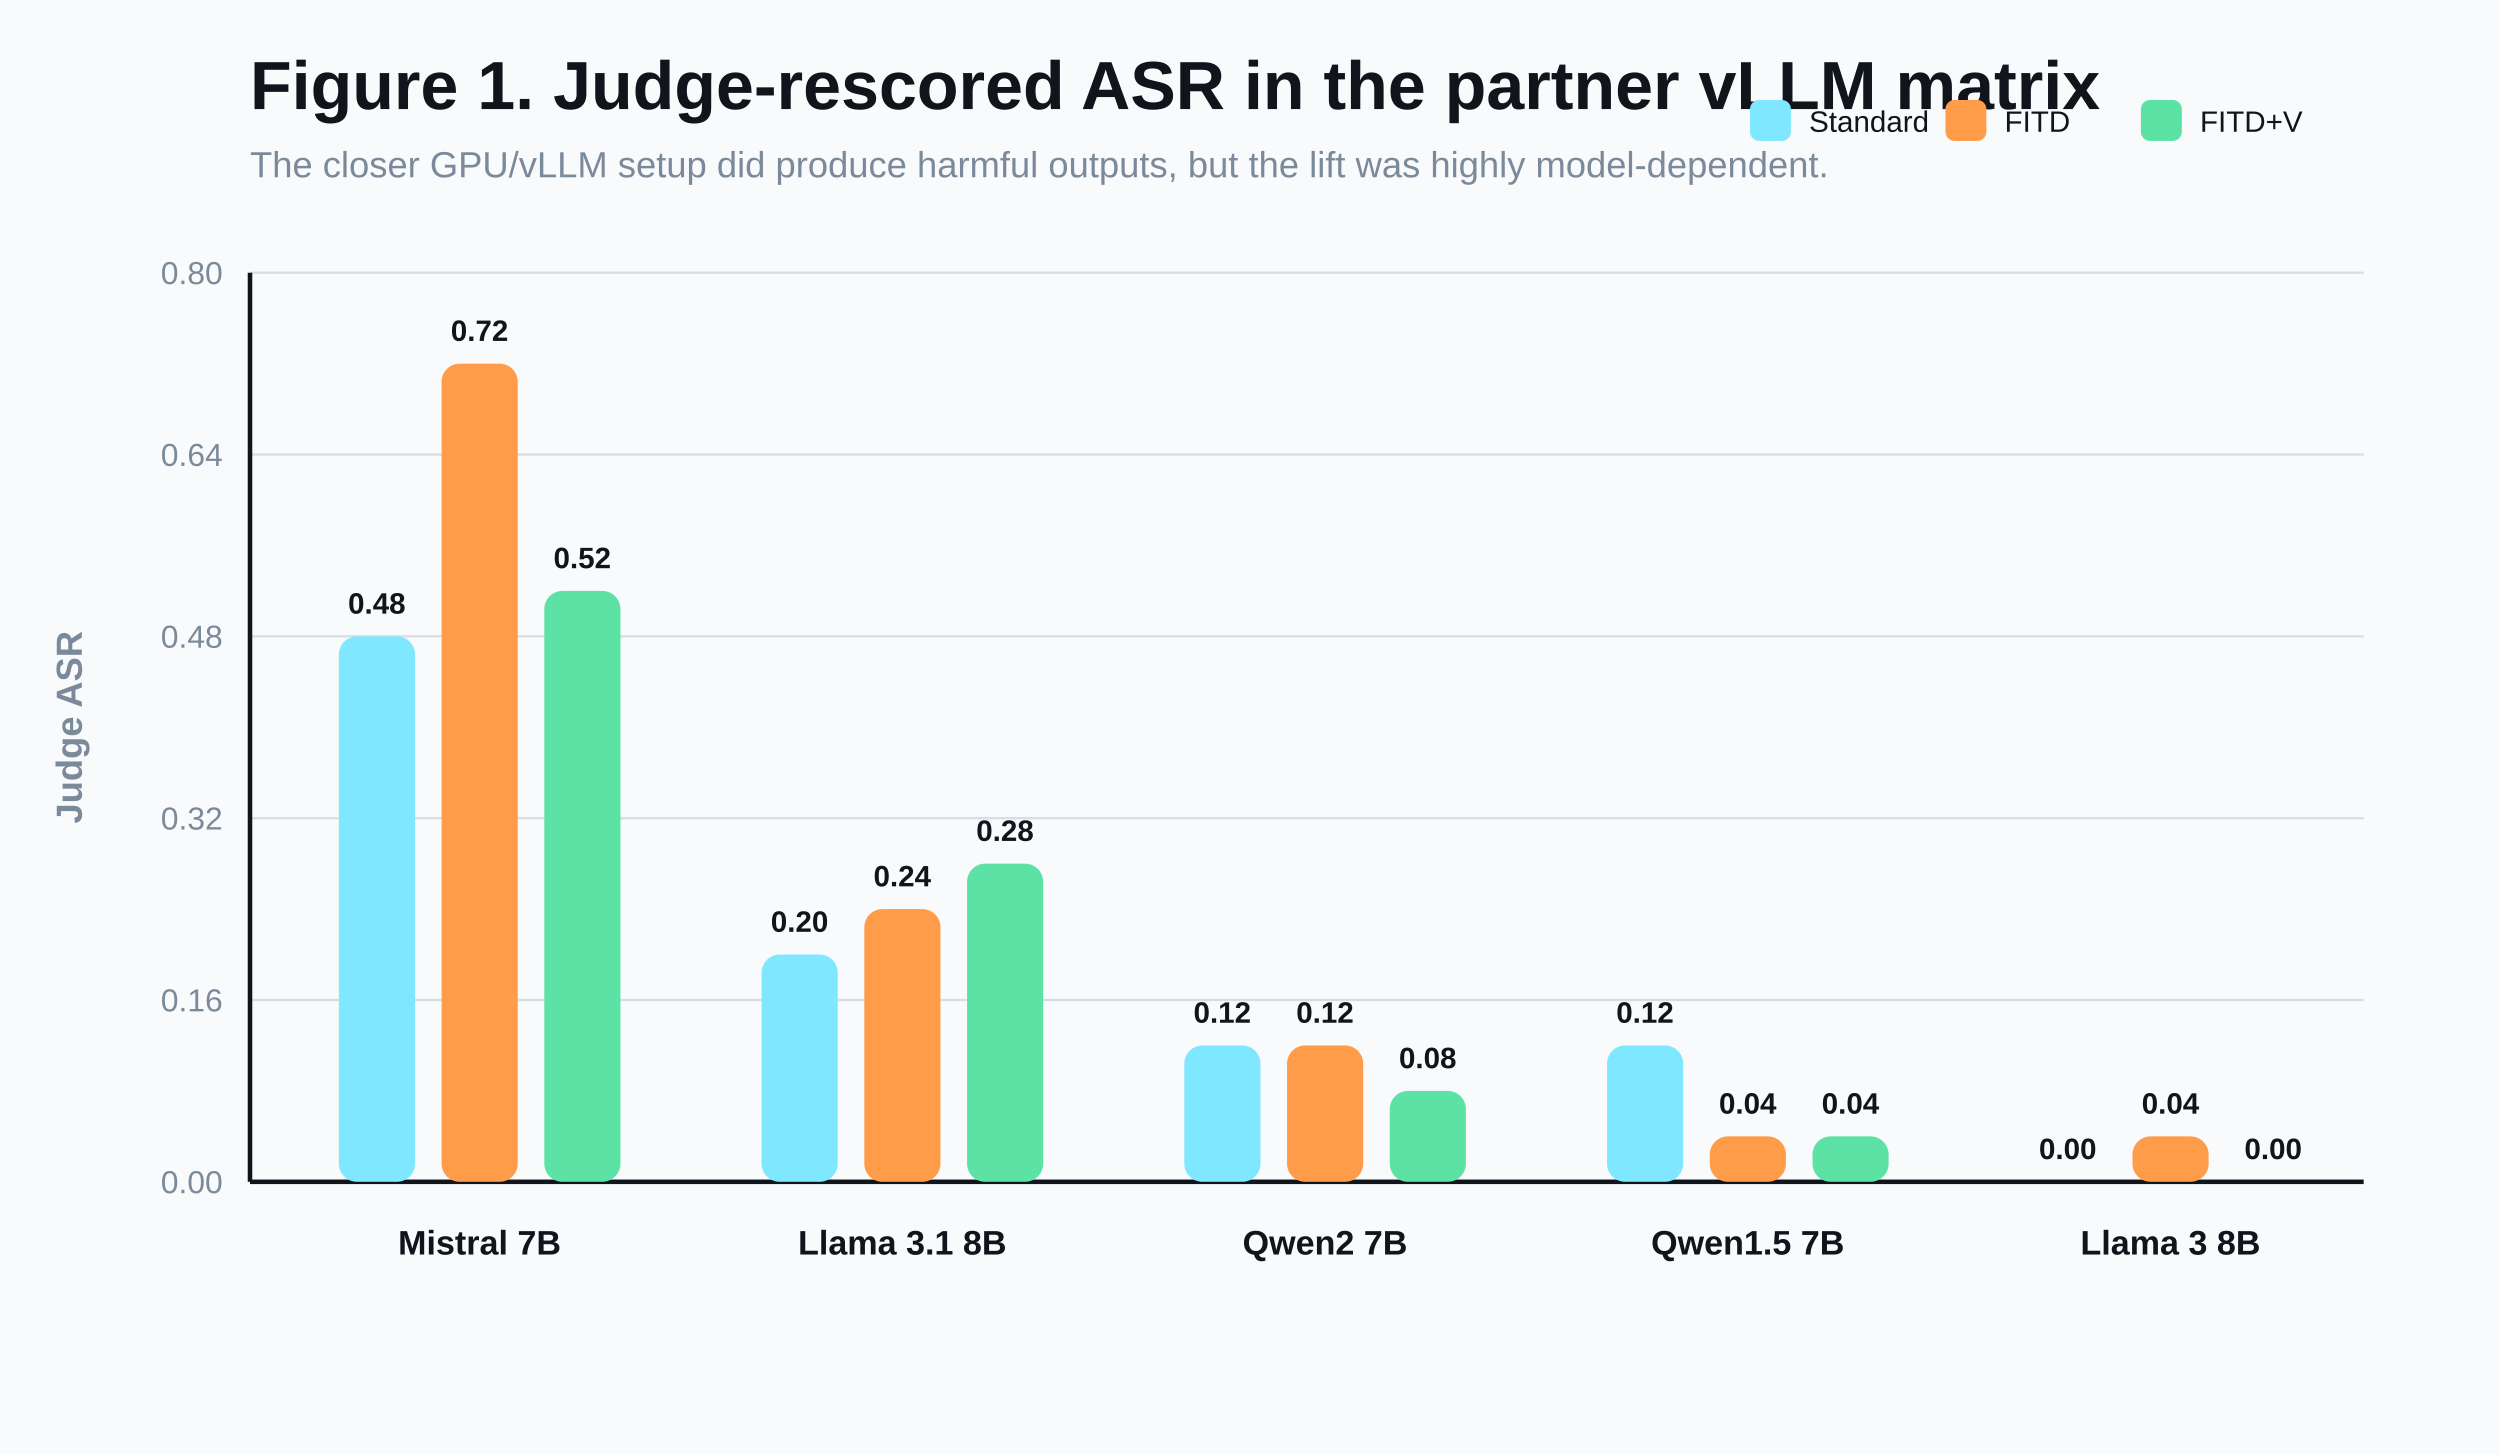
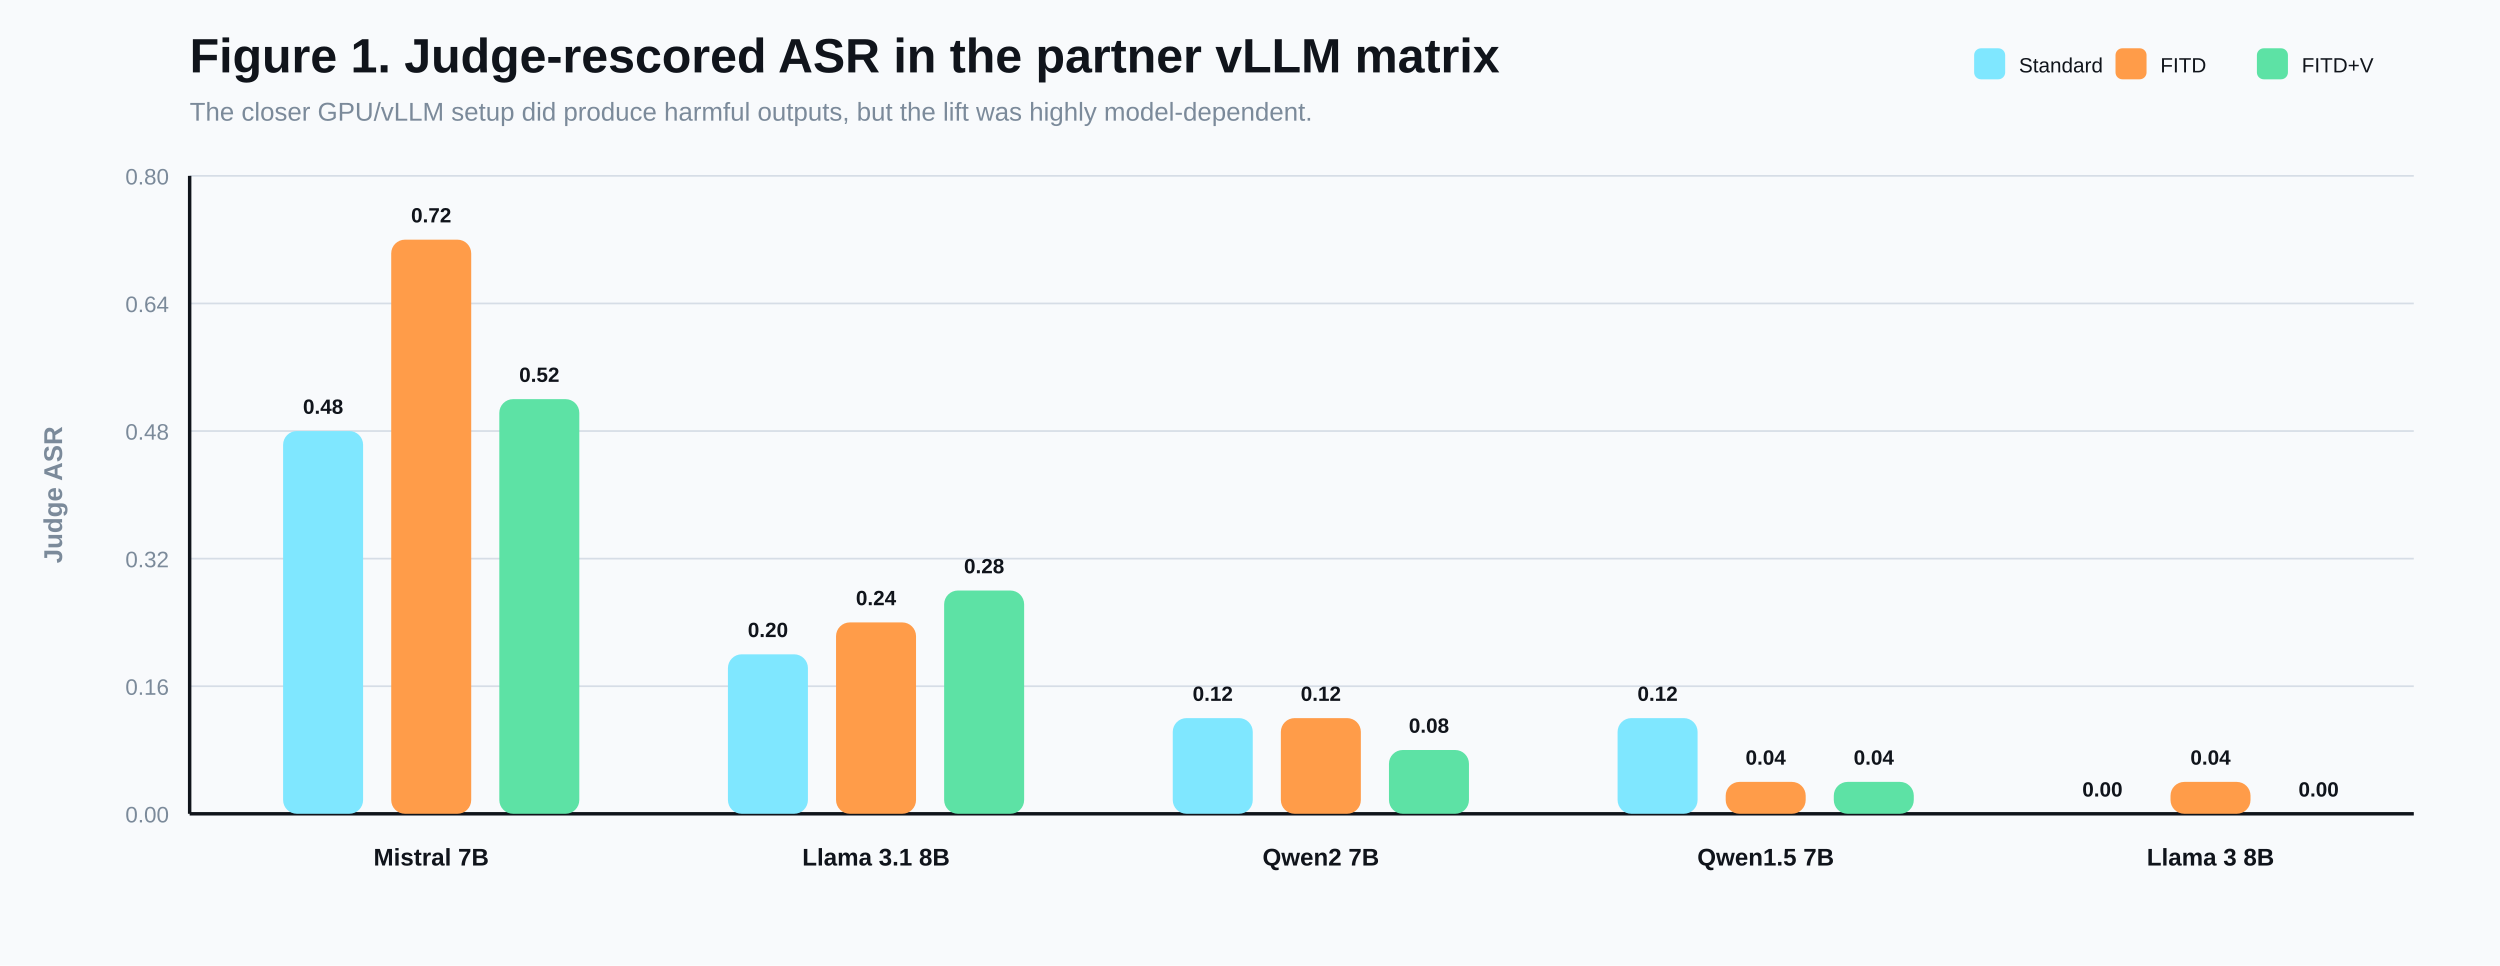
- <svg xmlns="http://www.w3.org/2000/svg" width="1100" height="640" viewBox="0 0 1100 640" role="img" aria-labelledby="title desc">
-   <rect width="1100" height="640" fill="#f8fafc" />
-   <text x="110.0" y="48.0" font-family="Arial, Helvetica, sans-serif" font-size="30" fill="#10141b" font-weight="700" text-anchor="start">Figure 1. Judge-rescored ASR in the partner vLLM matrix</text>
-   <text x="110.0" y="78.0" font-family="Arial, Helvetica, sans-serif" font-size="16" fill="#7b8a9a" font-weight="400" text-anchor="start">The closer GPU/vLLM setup did produce harmful outputs, but the lift was highly model-dependent.</text>
-   <line x1="110" y1="520.0" x2="1040" y2="520.0" stroke="#d6dde6" stroke-width="1" />
-   <text x="98.0" y="525.0" font-family="Arial, Helvetica, sans-serif" font-size="14" fill="#7b8a9a" font-weight="400" text-anchor="end">0.00</text>
-   <line x1="110" y1="440.0" x2="1040" y2="440.0" stroke="#d6dde6" stroke-width="1" />
-   <text x="98.0" y="445.0" font-family="Arial, Helvetica, sans-serif" font-size="14" fill="#7b8a9a" font-weight="400" text-anchor="end">0.16</text>
-   <line x1="110" y1="360.0" x2="1040" y2="360.0" stroke="#d6dde6" stroke-width="1" />
-   <text x="98.0" y="365.0" font-family="Arial, Helvetica, sans-serif" font-size="14" fill="#7b8a9a" font-weight="400" text-anchor="end">0.32</text>
-   <line x1="110" y1="280.0" x2="1040" y2="280.0" stroke="#d6dde6" stroke-width="1" />
-   <text x="98.0" y="285.0" font-family="Arial, Helvetica, sans-serif" font-size="14" fill="#7b8a9a" font-weight="400" text-anchor="end">0.48</text>
-   <line x1="110" y1="200.0" x2="1040" y2="200.0" stroke="#d6dde6" stroke-width="1" />
-   <text x="98.0" y="205.0" font-family="Arial, Helvetica, sans-serif" font-size="14" fill="#7b8a9a" font-weight="400" text-anchor="end">0.64</text>
-   <line x1="110" y1="120.0" x2="1040" y2="120.0" stroke="#d6dde6" stroke-width="1" />
-   <text x="98.0" y="125.0" font-family="Arial, Helvetica, sans-serif" font-size="14" fill="#7b8a9a" font-weight="400" text-anchor="end">0.80</text>
-   <line x1="110" y1="120" x2="110" y2="520" stroke="#10141b" stroke-width="2" />
-   <line x1="110" y1="520" x2="1040" y2="520" stroke="#10141b" stroke-width="2" />
-   <text x="36" y="320.0" transform="rotate(-90 36 320.0)" font-family="Arial, Helvetica, sans-serif" font-size="16" fill="#7b8a9a" font-weight="600" text-anchor="middle">Judge ASR</text>
-   <rect x="149.1" y="280.0" width="33.5" height="240.0" rx="8" fill="#7fe7ff" />
-   <text x="165.8" y="270.0" font-family="Arial, Helvetica, sans-serif" font-size="13" fill="#10141b" font-weight="600" text-anchor="middle">0.48</text>
-   <rect x="194.3" y="160.0" width="33.5" height="360.0" rx="8" fill="#ff9c49" />
-   <text x="211.0" y="150.0" font-family="Arial, Helvetica, sans-serif" font-size="13" fill="#10141b" font-weight="600" text-anchor="middle">0.72</text>
-   <rect x="239.5" y="260.0" width="33.5" height="260.0" rx="8" fill="#5de2a5" />
-   <text x="256.2" y="250.0" font-family="Arial, Helvetica, sans-serif" font-size="13" fill="#10141b" font-weight="600" text-anchor="middle">0.52</text>
-   <text x="211.0" y="552.0" font-family="Arial, Helvetica, sans-serif" font-size="15" fill="#10141b" font-weight="600" text-anchor="middle">Mistral 7B</text>
-   <rect x="335.1" y="420.0" width="33.5" height="100.0" rx="8" fill="#7fe7ff" />
-   <text x="351.8" y="410.0" font-family="Arial, Helvetica, sans-serif" font-size="13" fill="#10141b" font-weight="600" text-anchor="middle">0.20</text>
-   <rect x="380.3" y="400.0" width="33.5" height="120.0" rx="8" fill="#ff9c49" />
-   <text x="397.0" y="390.0" font-family="Arial, Helvetica, sans-serif" font-size="13" fill="#10141b" font-weight="600" text-anchor="middle">0.24</text>
-   <rect x="425.5" y="380.0" width="33.5" height="140.0" rx="8" fill="#5de2a5" />
-   <text x="442.2" y="370.0" font-family="Arial, Helvetica, sans-serif" font-size="13" fill="#10141b" font-weight="600" text-anchor="middle">0.28</text>
-   <text x="397.0" y="552.0" font-family="Arial, Helvetica, sans-serif" font-size="15" fill="#10141b" font-weight="600" text-anchor="middle">Llama 3.1 8B</text>
-   <rect x="521.1" y="460.0" width="33.5" height="60.0" rx="8" fill="#7fe7ff" />
-   <text x="537.8" y="450.0" font-family="Arial, Helvetica, sans-serif" font-size="13" fill="#10141b" font-weight="600" text-anchor="middle">0.12</text>
-   <rect x="566.3" y="460.0" width="33.5" height="60.0" rx="8" fill="#ff9c49" />
-   <text x="583.0" y="450.0" font-family="Arial, Helvetica, sans-serif" font-size="13" fill="#10141b" font-weight="600" text-anchor="middle">0.12</text>
-   <rect x="611.5" y="480.0" width="33.5" height="40.0" rx="8" fill="#5de2a5" />
-   <text x="628.2" y="470.0" font-family="Arial, Helvetica, sans-serif" font-size="13" fill="#10141b" font-weight="600" text-anchor="middle">0.08</text>
-   <text x="583.0" y="552.0" font-family="Arial, Helvetica, sans-serif" font-size="15" fill="#10141b" font-weight="600" text-anchor="middle">Qwen2 7B</text>
-   <rect x="707.1" y="460.0" width="33.5" height="60.0" rx="8" fill="#7fe7ff" />
-   <text x="723.8" y="450.0" font-family="Arial, Helvetica, sans-serif" font-size="13" fill="#10141b" font-weight="600" text-anchor="middle">0.12</text>
-   <rect x="752.3" y="500.0" width="33.5" height="20.0" rx="8" fill="#ff9c49" />
-   <text x="769.0" y="490.0" font-family="Arial, Helvetica, sans-serif" font-size="13" fill="#10141b" font-weight="600" text-anchor="middle">0.04</text>
-   <rect x="797.5" y="500.0" width="33.5" height="20.0" rx="8" fill="#5de2a5" />
-   <text x="814.2" y="490.0" font-family="Arial, Helvetica, sans-serif" font-size="13" fill="#10141b" font-weight="600" text-anchor="middle">0.04</text>
-   <text x="769.0" y="552.0" font-family="Arial, Helvetica, sans-serif" font-size="15" fill="#10141b" font-weight="600" text-anchor="middle">Qwen1.5 7B</text>
-   <rect x="893.1" y="520.0" width="33.5" height="0.0" rx="8" fill="#7fe7ff" />
-   <text x="909.8" y="510.0" font-family="Arial, Helvetica, sans-serif" font-size="13" fill="#10141b" font-weight="600" text-anchor="middle">0.00</text>
-   <rect x="938.3" y="500.0" width="33.5" height="20.0" rx="8" fill="#ff9c49" />
-   <text x="955.0" y="490.0" font-family="Arial, Helvetica, sans-serif" font-size="13" fill="#10141b" font-weight="600" text-anchor="middle">0.04</text>
-   <rect x="983.5" y="520.0" width="33.5" height="0.0" rx="8" fill="#5de2a5" />
-   <text x="1000.2" y="510.0" font-family="Arial, Helvetica, sans-serif" font-size="13" fill="#10141b" font-weight="600" text-anchor="middle">0.00</text>
-   <text x="955.0" y="552.0" font-family="Arial, Helvetica, sans-serif" font-size="15" fill="#10141b" font-weight="600" text-anchor="middle">Llama 3 8B</text>
-   <rect x="770.0" y="44.0" width="18" height="18" rx="4" fill="#7fe7ff" />
-   <text x="796.0" y="58.0" font-family="Arial, Helvetica, sans-serif" font-size="13" fill="#10141b" font-weight="400" text-anchor="start">Standard</text>
-   <rect x="856.0" y="44.0" width="18" height="18" rx="4" fill="#ff9c49" />
-   <text x="882.0" y="58.0" font-family="Arial, Helvetica, sans-serif" font-size="13" fill="#10141b" font-weight="400" text-anchor="start">FITD</text>
-   <rect x="942.0" y="44.0" width="18" height="18" rx="4" fill="#5de2a5" />
-   <text x="968.0" y="58.0" font-family="Arial, Helvetica, sans-serif" font-size="13" fill="#10141b" font-weight="400" text-anchor="start">FITD+V</text>
+ <svg xmlns="http://www.w3.org/2000/svg" width="1450" height="560" viewBox="0 0 1450 560" role="img" aria-labelledby="title desc">
+   <rect width="1450" height="560" fill="#f8fafc" />
+   <text x="110.0" y="42.0" font-family="Arial, Helvetica, sans-serif" font-size="28" fill="#10141b" font-weight="700" text-anchor="start">Figure 1. Judge-rescored ASR in the partner vLLM matrix</text>
+   <text x="110.0" y="70.0" font-family="Arial, Helvetica, sans-serif" font-size="15" fill="#7b8a9a" font-weight="400" text-anchor="start">The closer GPU/vLLM setup did produce harmful outputs, but the lift was highly model-dependent.</text>
+   <line x1="110" y1="472.0" x2="1400" y2="472.0" stroke="#d6dde6" stroke-width="1" />
+   <text x="98.0" y="477.0" font-family="Arial, Helvetica, sans-serif" font-size="13" fill="#7b8a9a" font-weight="400" text-anchor="end">0.00</text>
+   <line x1="110" y1="398.0" x2="1400" y2="398.0" stroke="#d6dde6" stroke-width="1" />
+   <text x="98.0" y="403.0" font-family="Arial, Helvetica, sans-serif" font-size="13" fill="#7b8a9a" font-weight="400" text-anchor="end">0.16</text>
+   <line x1="110" y1="324.0" x2="1400" y2="324.0" stroke="#d6dde6" stroke-width="1" />
+   <text x="98.0" y="329.0" font-family="Arial, Helvetica, sans-serif" font-size="13" fill="#7b8a9a" font-weight="400" text-anchor="end">0.32</text>
+   <line x1="110" y1="250.0" x2="1400" y2="250.0" stroke="#d6dde6" stroke-width="1" />
+   <text x="98.0" y="255.0" font-family="Arial, Helvetica, sans-serif" font-size="13" fill="#7b8a9a" font-weight="400" text-anchor="end">0.48</text>
+   <line x1="110" y1="176.0" x2="1400" y2="176.0" stroke="#d6dde6" stroke-width="1" />
+   <text x="98.0" y="181.0" font-family="Arial, Helvetica, sans-serif" font-size="13" fill="#7b8a9a" font-weight="400" text-anchor="end">0.64</text>
+   <line x1="110" y1="102.0" x2="1400" y2="102.0" stroke="#d6dde6" stroke-width="1" />
+   <text x="98.0" y="107.0" font-family="Arial, Helvetica, sans-serif" font-size="13" fill="#7b8a9a" font-weight="400" text-anchor="end">0.80</text>
+   <line x1="110" y1="102" x2="110" y2="472" stroke="#10141b" stroke-width="2" />
+   <line x1="110" y1="472" x2="1400" y2="472" stroke="#10141b" stroke-width="2" />
+   <text x="36" y="287.0" transform="rotate(-90 36 287.0)" font-family="Arial, Helvetica, sans-serif" font-size="15" fill="#7b8a9a" font-weight="600" text-anchor="middle">Judge ASR</text>
+   <rect x="164.2" y="250.0" width="46.4" height="222.0" rx="8" fill="#7fe7ff" />
+   <text x="187.4" y="240.0" font-family="Arial, Helvetica, sans-serif" font-size="12" fill="#10141b" font-weight="600" text-anchor="middle">0.48</text>
+   <rect x="226.9" y="139.0" width="46.4" height="333.0" rx="8" fill="#ff9c49" />
+   <text x="250.1" y="129.0" font-family="Arial, Helvetica, sans-serif" font-size="12" fill="#10141b" font-weight="600" text-anchor="middle">0.72</text>
+   <rect x="289.6" y="231.5" width="46.4" height="240.5" rx="8" fill="#5de2a5" />
+   <text x="312.8" y="221.5" font-family="Arial, Helvetica, sans-serif" font-size="12" fill="#10141b" font-weight="600" text-anchor="middle">0.52</text>
+   <text x="250.1" y="502.0" font-family="Arial, Helvetica, sans-serif" font-size="14" fill="#10141b" font-weight="600" text-anchor="middle">Mistral 7B</text>
+   <rect x="422.2" y="379.5" width="46.4" height="92.5" rx="8" fill="#7fe7ff" />
+   <text x="445.4" y="369.5" font-family="Arial, Helvetica, sans-serif" font-size="12" fill="#10141b" font-weight="600" text-anchor="middle">0.20</text>
+   <rect x="484.9" y="361.0" width="46.4" height="111.0" rx="8" fill="#ff9c49" />
+   <text x="508.1" y="351.0" font-family="Arial, Helvetica, sans-serif" font-size="12" fill="#10141b" font-weight="600" text-anchor="middle">0.24</text>
+   <rect x="547.6" y="342.5" width="46.4" height="129.5" rx="8" fill="#5de2a5" />
+   <text x="570.8" y="332.5" font-family="Arial, Helvetica, sans-serif" font-size="12" fill="#10141b" font-weight="600" text-anchor="middle">0.28</text>
+   <text x="508.1" y="502.0" font-family="Arial, Helvetica, sans-serif" font-size="14" fill="#10141b" font-weight="600" text-anchor="middle">Llama 3.1 8B</text>
+   <rect x="680.2" y="416.5" width="46.4" height="55.5" rx="8" fill="#7fe7ff" />
+   <text x="703.4" y="406.5" font-family="Arial, Helvetica, sans-serif" font-size="12" fill="#10141b" font-weight="600" text-anchor="middle">0.12</text>
+   <rect x="742.9" y="416.5" width="46.4" height="55.5" rx="8" fill="#ff9c49" />
+   <text x="766.1" y="406.5" font-family="Arial, Helvetica, sans-serif" font-size="12" fill="#10141b" font-weight="600" text-anchor="middle">0.12</text>
+   <rect x="805.6" y="435.0" width="46.4" height="37.0" rx="8" fill="#5de2a5" />
+   <text x="828.8" y="425.0" font-family="Arial, Helvetica, sans-serif" font-size="12" fill="#10141b" font-weight="600" text-anchor="middle">0.08</text>
+   <text x="766.1" y="502.0" font-family="Arial, Helvetica, sans-serif" font-size="14" fill="#10141b" font-weight="600" text-anchor="middle">Qwen2 7B</text>
+   <rect x="938.2" y="416.5" width="46.4" height="55.5" rx="8" fill="#7fe7ff" />
+   <text x="961.4" y="406.5" font-family="Arial, Helvetica, sans-serif" font-size="12" fill="#10141b" font-weight="600" text-anchor="middle">0.12</text>
+   <rect x="1000.9" y="453.5" width="46.4" height="18.5" rx="8" fill="#ff9c49" />
+   <text x="1024.1" y="443.5" font-family="Arial, Helvetica, sans-serif" font-size="12" fill="#10141b" font-weight="600" text-anchor="middle">0.04</text>
+   <rect x="1063.6" y="453.5" width="46.4" height="18.5" rx="8" fill="#5de2a5" />
+   <text x="1086.8" y="443.5" font-family="Arial, Helvetica, sans-serif" font-size="12" fill="#10141b" font-weight="600" text-anchor="middle">0.04</text>
+   <text x="1024.1" y="502.0" font-family="Arial, Helvetica, sans-serif" font-size="14" fill="#10141b" font-weight="600" text-anchor="middle">Qwen1.5 7B</text>
+   <rect x="1196.2" y="472.0" width="46.4" height="0.0" rx="8" fill="#7fe7ff" />
+   <text x="1219.4" y="462.0" font-family="Arial, Helvetica, sans-serif" font-size="12" fill="#10141b" font-weight="600" text-anchor="middle">0.00</text>
+   <rect x="1258.9" y="453.5" width="46.4" height="18.5" rx="8" fill="#ff9c49" />
+   <text x="1282.1" y="443.5" font-family="Arial, Helvetica, sans-serif" font-size="12" fill="#10141b" font-weight="600" text-anchor="middle">0.04</text>
+   <rect x="1321.6" y="472.0" width="46.4" height="0.0" rx="8" fill="#5de2a5" />
+   <text x="1344.8" y="462.0" font-family="Arial, Helvetica, sans-serif" font-size="12" fill="#10141b" font-weight="600" text-anchor="middle">0.00</text>
+   <text x="1282.1" y="502.0" font-family="Arial, Helvetica, sans-serif" font-size="14" fill="#10141b" font-weight="600" text-anchor="middle">Llama 3 8B</text>
+   <rect x="1145.0" y="28.0" width="18" height="18" rx="4" fill="#7fe7ff" />
+   <text x="1171.0" y="42.0" font-family="Arial, Helvetica, sans-serif" font-size="12" fill="#10141b" font-weight="400" text-anchor="start">Standard</text>
+   <rect x="1227.0" y="28.0" width="18" height="18" rx="4" fill="#ff9c49" />
+   <text x="1253.0" y="42.0" font-family="Arial, Helvetica, sans-serif" font-size="12" fill="#10141b" font-weight="400" text-anchor="start">FITD</text>
+   <rect x="1309.0" y="28.0" width="18" height="18" rx="4" fill="#5de2a5" />
+   <text x="1335.0" y="42.0" font-family="Arial, Helvetica, sans-serif" font-size="12" fill="#10141b" font-weight="400" text-anchor="start">FITD+V</text>
</svg>
